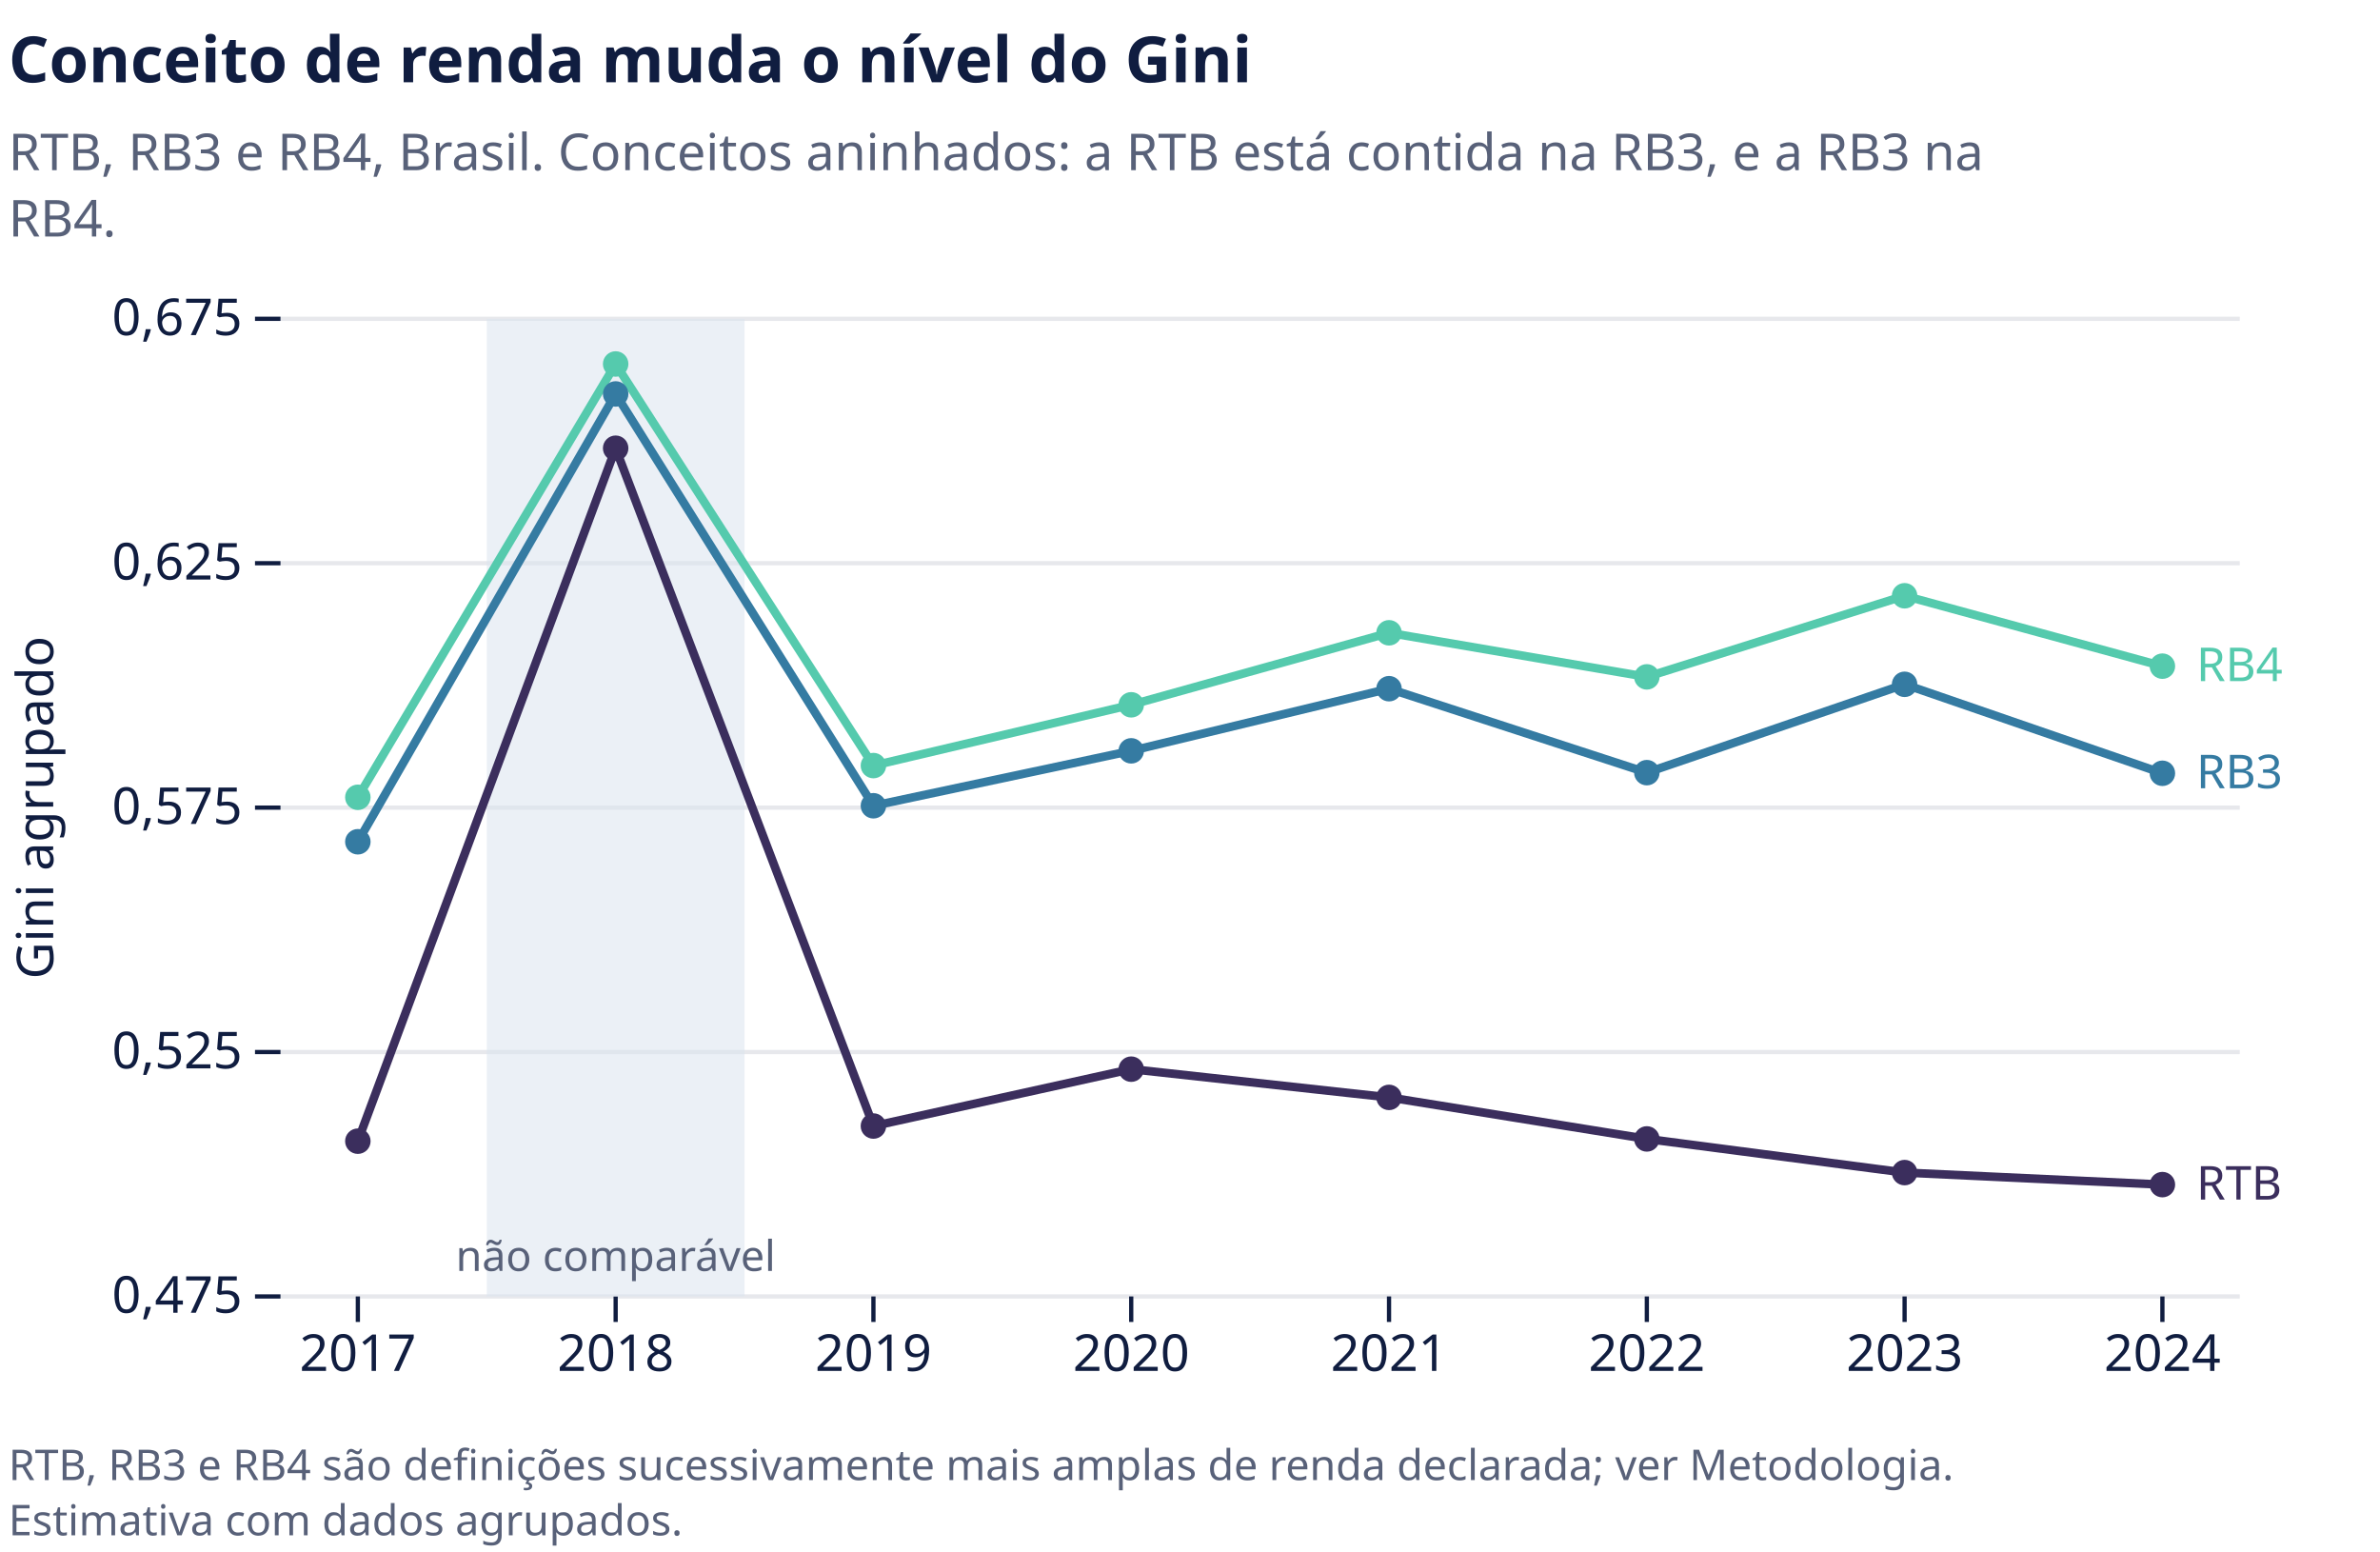
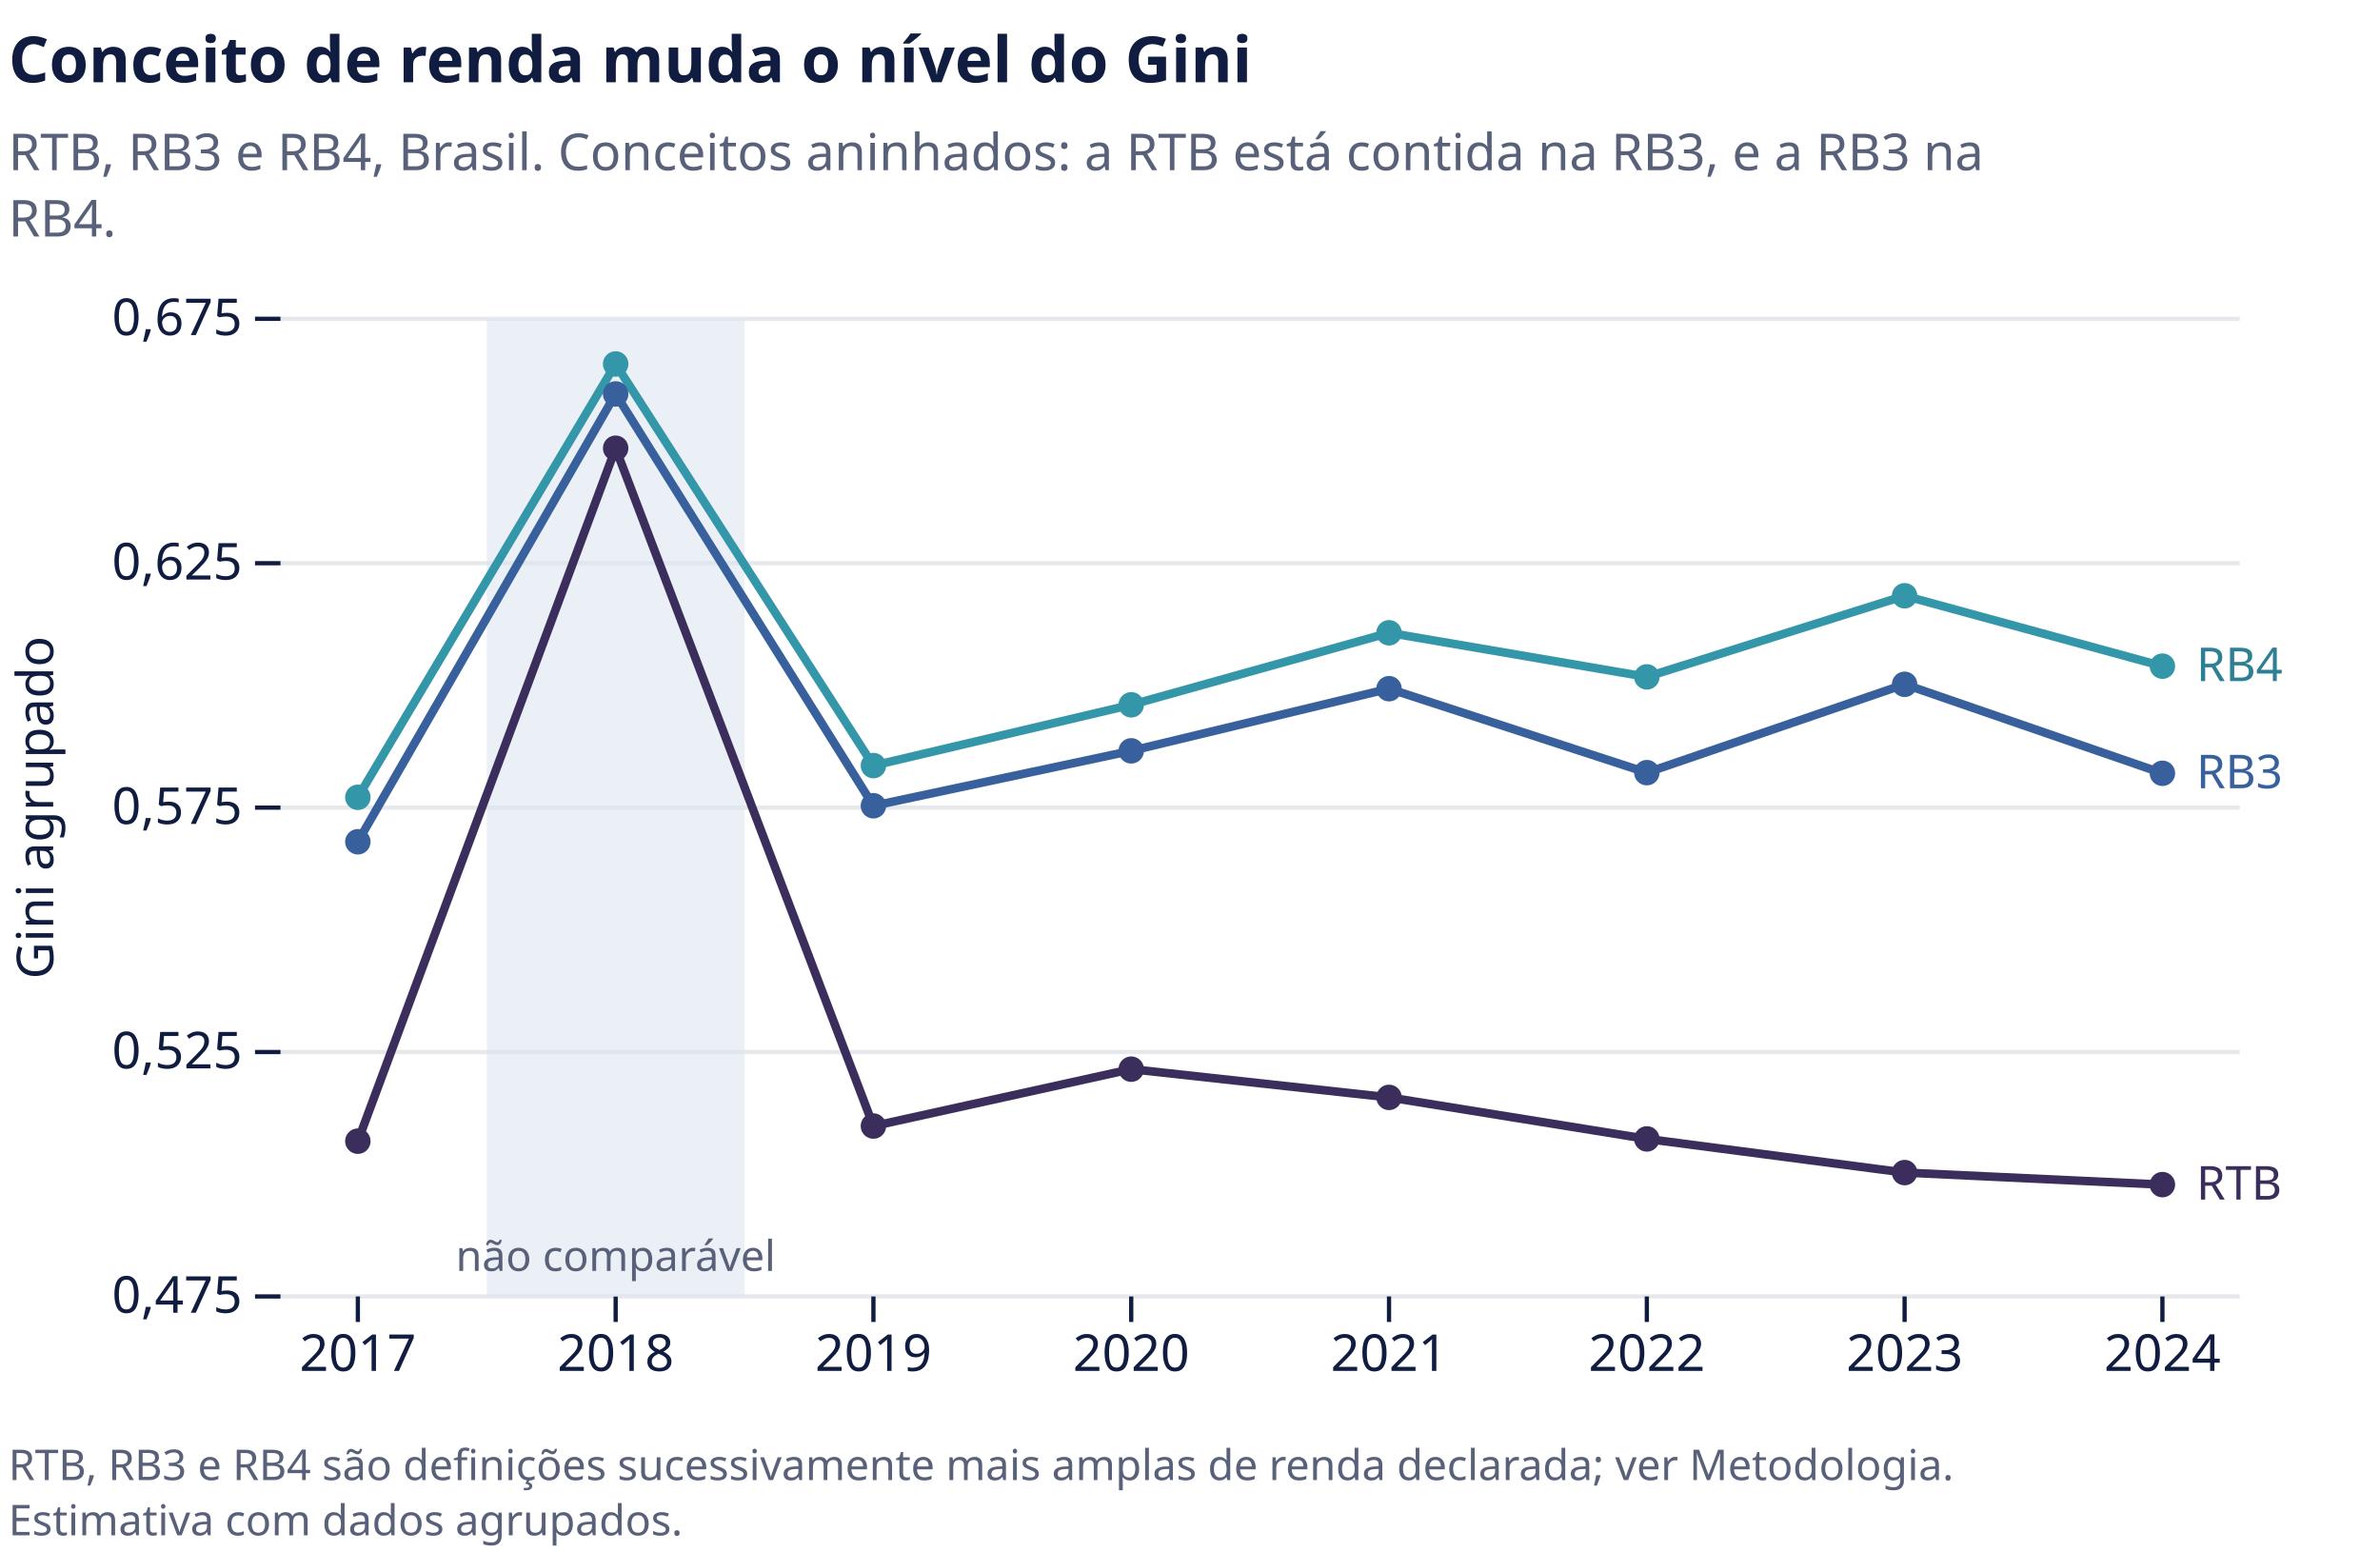
<svg xmlns="http://www.w3.org/2000/svg" class="plot-d6a7b5" fill="currentColor" font-family="system-ui, sans-serif" font-size="10" text-anchor="middle" width="560" height="365" viewBox="0 0 560 365" style="font-family: &quot;Noto Sans&quot;, &quot;Segoe UI&quot;, system-ui, sans-serif; font-size: 12px; color: rgb(16, 29, 64); overflow: visible;" role="img">
  <style>:where(.plot-d6a7b5) {
  --plot-background: white;
  display: block;
  height: auto;
  height: intrinsic;
  max-width: 100%;
}
:where(.plot-d6a7b5 text),
:where(.plot-d6a7b5 tspan) {
  white-space: pre;
}</style>
  <g aria-hidden="true" stroke="currentColor" stroke-opacity="0.1">
    <line x1="66" x2="527" y1="305" y2="305" />
    <line x1="66" x2="527" y1="247.5" y2="247.5" />
    <line x1="66" x2="527" y1="190" y2="190" />
    <line x1="66" x2="527" y1="132.5" y2="132.5" />
    <line x1="66" x2="527" y1="75" y2="75" />
  </g>
  <g aria-hidden="true" fill="none" stroke="currentColor">
    <path transform="translate(66,305)" d="M0,0L-6,0" />
    <path transform="translate(66,247.5)" d="M0,0L-6,0" />
    <path transform="translate(66,190)" d="M0,0L-6,0" />
    <path transform="translate(66,132.5)" d="M0,0L-6,0" />
    <path transform="translate(66,75)" d="M0,0L-6,0" />
  </g>
  <g text-anchor="end" font-variant="tabular-nums" transform="translate(-9,0)">
    <text y="0.32em" transform="translate(66,305)">0,475</text>
    <text y="0.32em" transform="translate(66,247.5)">0,525</text>
    <text y="0.32em" transform="translate(66,190)">0,575</text>
    <text y="0.32em" transform="translate(66,132.5)">0,625</text>
    <text y="0.32em" transform="translate(66,75)">0,675</text>
  </g>
  <g transform="translate(-62,0)">
    <text y="0.71em" transform="translate(66,190) rotate(-90)">Gini agrupado</text>
  </g>
  <g aria-hidden="true" fill="none" stroke="currentColor">
    <path transform="translate(84.2,305)" d="M0,0L0,6" />
    <path transform="translate(144.86,305)" d="M0,0L0,6" />
    <path transform="translate(205.51,305)" d="M0,0L0,6" />
    <path transform="translate(266.17,305)" d="M0,0L0,6" />
    <path transform="translate(326.83,305)" d="M0,0L0,6" />
    <path transform="translate(387.49,305)" d="M0,0L0,6" />
    <path transform="translate(448.14,305)" d="M0,0L0,6" />
    <path transform="translate(508.8,305)" d="M0,0L0,6" />
  </g>
  <g font-variant="tabular-nums" transform="translate(0,9)">
    <text y="0.71em" transform="translate(84.2,305)">2017</text>
    <text y="0.71em" transform="translate(144.86,305)">2018</text>
    <text y="0.71em" transform="translate(205.51,305)">2019</text>
    <text y="0.71em" transform="translate(266.17,305)">2020</text>
    <text y="0.71em" transform="translate(326.83,305)">2021</text>
    <text y="0.71em" transform="translate(387.49,305)">2022</text>
    <text y="0.71em" transform="translate(448.14,305)">2023</text>
    <text y="0.71em" transform="translate(508.8,305)">2024</text>
  </g>
  <g fill="#DBE3EF" fill-opacity="0.55">
    <rect x="114.53" y="75" width="60.66" height="230" />
  </g>
  <g fill="#586179" font-size="10" transform="translate(0,-6)">
    <text transform="translate(144.86,305)">não comparável</text>
  </g>
  <g fill="none" stroke-width="2" stroke-linejoin="round" stroke-linecap="round">
    <path stroke="#3B2E5D" d="M84.2,268.47L144.85,105.45L205.51,264.91L266.17,251.53L326.83,258.17L387.49,267.94L448.14,275.86L508.8,278.69" />
-     <path stroke="#357BA2" d="M84.2,198.03L144.85,92.67L205.51,189.56L266.17,176.64L326.83,162.02L387.49,181.77L448.14,160.99L508.8,181.91" />
-     <path stroke="#55CAAD" d="M84.2,187.57L144.85,85.63L205.51,180.11L266.17,165.81L326.83,148.88L387.49,159.24L448.14,140.16L508.8,156.72" />
+     <path stroke="#38609D" d="M84.2,198.03L144.85,92.67L205.51,189.56L266.17,176.64L326.83,162.02L387.49,181.77L448.14,160.99L508.8,181.91" />
+     <path stroke="#3497A9" d="M84.2,187.57L144.85,85.63L205.51,180.11L266.17,165.81L326.83,148.88L387.49,159.24L448.14,140.16L508.8,156.72" />
  </g>
  <g>
    <circle cx="84.2" cy="268.47" r="3" fill="#3B2E5D" />
    <circle cx="144.86" cy="105.45" r="3" fill="#3B2E5D" />
    <circle cx="205.51" cy="264.91" r="3" fill="#3B2E5D" />
    <circle cx="266.17" cy="251.53" r="3" fill="#3B2E5D" />
    <circle cx="326.83" cy="258.17" r="3" fill="#3B2E5D" />
    <circle cx="387.49" cy="267.94" r="3" fill="#3B2E5D" />
    <circle cx="448.14" cy="275.86" r="3" fill="#3B2E5D" />
    <circle cx="508.8" cy="278.69" r="3" fill="#3B2E5D" />
-     <circle cx="84.2" cy="198.03" r="3" fill="#357BA2" />
-     <circle cx="144.86" cy="92.68" r="3" fill="#357BA2" />
-     <circle cx="205.51" cy="189.56" r="3" fill="#357BA2" />
-     <circle cx="266.17" cy="176.64" r="3" fill="#357BA2" />
-     <circle cx="326.83" cy="162.02" r="3" fill="#357BA2" />
-     <circle cx="387.49" cy="181.77" r="3" fill="#357BA2" />
-     <circle cx="448.14" cy="160.99" r="3" fill="#357BA2" />
-     <circle cx="508.8" cy="181.92" r="3" fill="#357BA2" />
-     <circle cx="84.2" cy="187.57" r="3" fill="#55CAAD" />
-     <circle cx="144.86" cy="85.63" r="3" fill="#55CAAD" />
-     <circle cx="205.51" cy="180.11" r="3" fill="#55CAAD" />
-     <circle cx="266.17" cy="165.81" r="3" fill="#55CAAD" />
-     <circle cx="326.83" cy="148.87" r="3" fill="#55CAAD" />
-     <circle cx="387.49" cy="159.24" r="3" fill="#55CAAD" />
-     <circle cx="448.14" cy="140.16" r="3" fill="#55CAAD" />
-     <circle cx="508.8" cy="156.72" r="3" fill="#55CAAD" />
+     <circle cx="84.2" cy="198.03" r="3" fill="#38609D" />
+     <circle cx="144.86" cy="92.68" r="3" fill="#38609D" />
+     <circle cx="205.51" cy="189.56" r="3" fill="#38609D" />
+     <circle cx="266.17" cy="176.64" r="3" fill="#38609D" />
+     <circle cx="326.83" cy="162.02" r="3" fill="#38609D" />
+     <circle cx="387.49" cy="181.77" r="3" fill="#38609D" />
+     <circle cx="448.14" cy="160.99" r="3" fill="#38609D" />
+     <circle cx="508.8" cy="181.92" r="3" fill="#38609D" />
+     <circle cx="84.2" cy="187.57" r="3" fill="#3497A9" />
+     <circle cx="144.86" cy="85.63" r="3" fill="#3497A9" />
+     <circle cx="205.51" cy="180.11" r="3" fill="#3497A9" />
+     <circle cx="266.17" cy="165.81" r="3" fill="#3497A9" />
+     <circle cx="326.83" cy="148.87" r="3" fill="#3497A9" />
+     <circle cx="387.49" cy="159.24" r="3" fill="#3497A9" />
+     <circle cx="448.14" cy="140.16" r="3" fill="#3497A9" />
+     <circle cx="508.8" cy="156.72" r="3" fill="#3497A9" />
  </g>
  <g text-anchor="start" font-size="11" transform="translate(8,0)">
    <text y="0.32em" transform="translate(508.8,278.69)" fill="#3B2E5D">RTB</text>
-     <text y="0.32em" transform="translate(508.8,181.92)" fill="#357BA2">RB3</text>
-     <text y="0.32em" transform="translate(508.8,156.72)" fill="#55CAAD">RB4</text>
+     <text y="0.32em" transform="translate(508.8,181.92)" fill="#38609D">RB3</text>
+     <text y="0.32em" transform="translate(508.8,156.72)" fill="#2D7F94">RB4</text>
  </g>
  <g fill="#101D40" text-anchor="start" font-size="15" font-weight="bold" transform="translate(-64,-69)">
    <text y="0.89em" transform="translate(66,75)">Conceito de renda muda o nível do Gini</text>
  </g>
  <g fill="#586179" text-anchor="start" font-size="12" transform="translate(-64,-46)">
    <text transform="translate(66,75)">
      <tspan x="0" y="0.92em">RTB, RB3 e RB4, Brasil. Conceitos aninhados: a RTB está contida na RB3, e a RB3 na</tspan>
      <tspan x="0" dy="1.3em">RB4.</tspan>
    </text>
  </g>
  <g fill="#586179" text-anchor="start" font-size="10" transform="translate(-64,34)">
    <text transform="translate(66,305)">
      <tspan x="0" y="0.92em">RTB, RB3 e RB4 são definições sucessivamente mais amplas de renda declarada; ver Metodologia.</tspan>
      <tspan x="0" dy="1.3em">Estimativa com dados agrupados.</tspan>
    </text>
  </g>
</svg>
